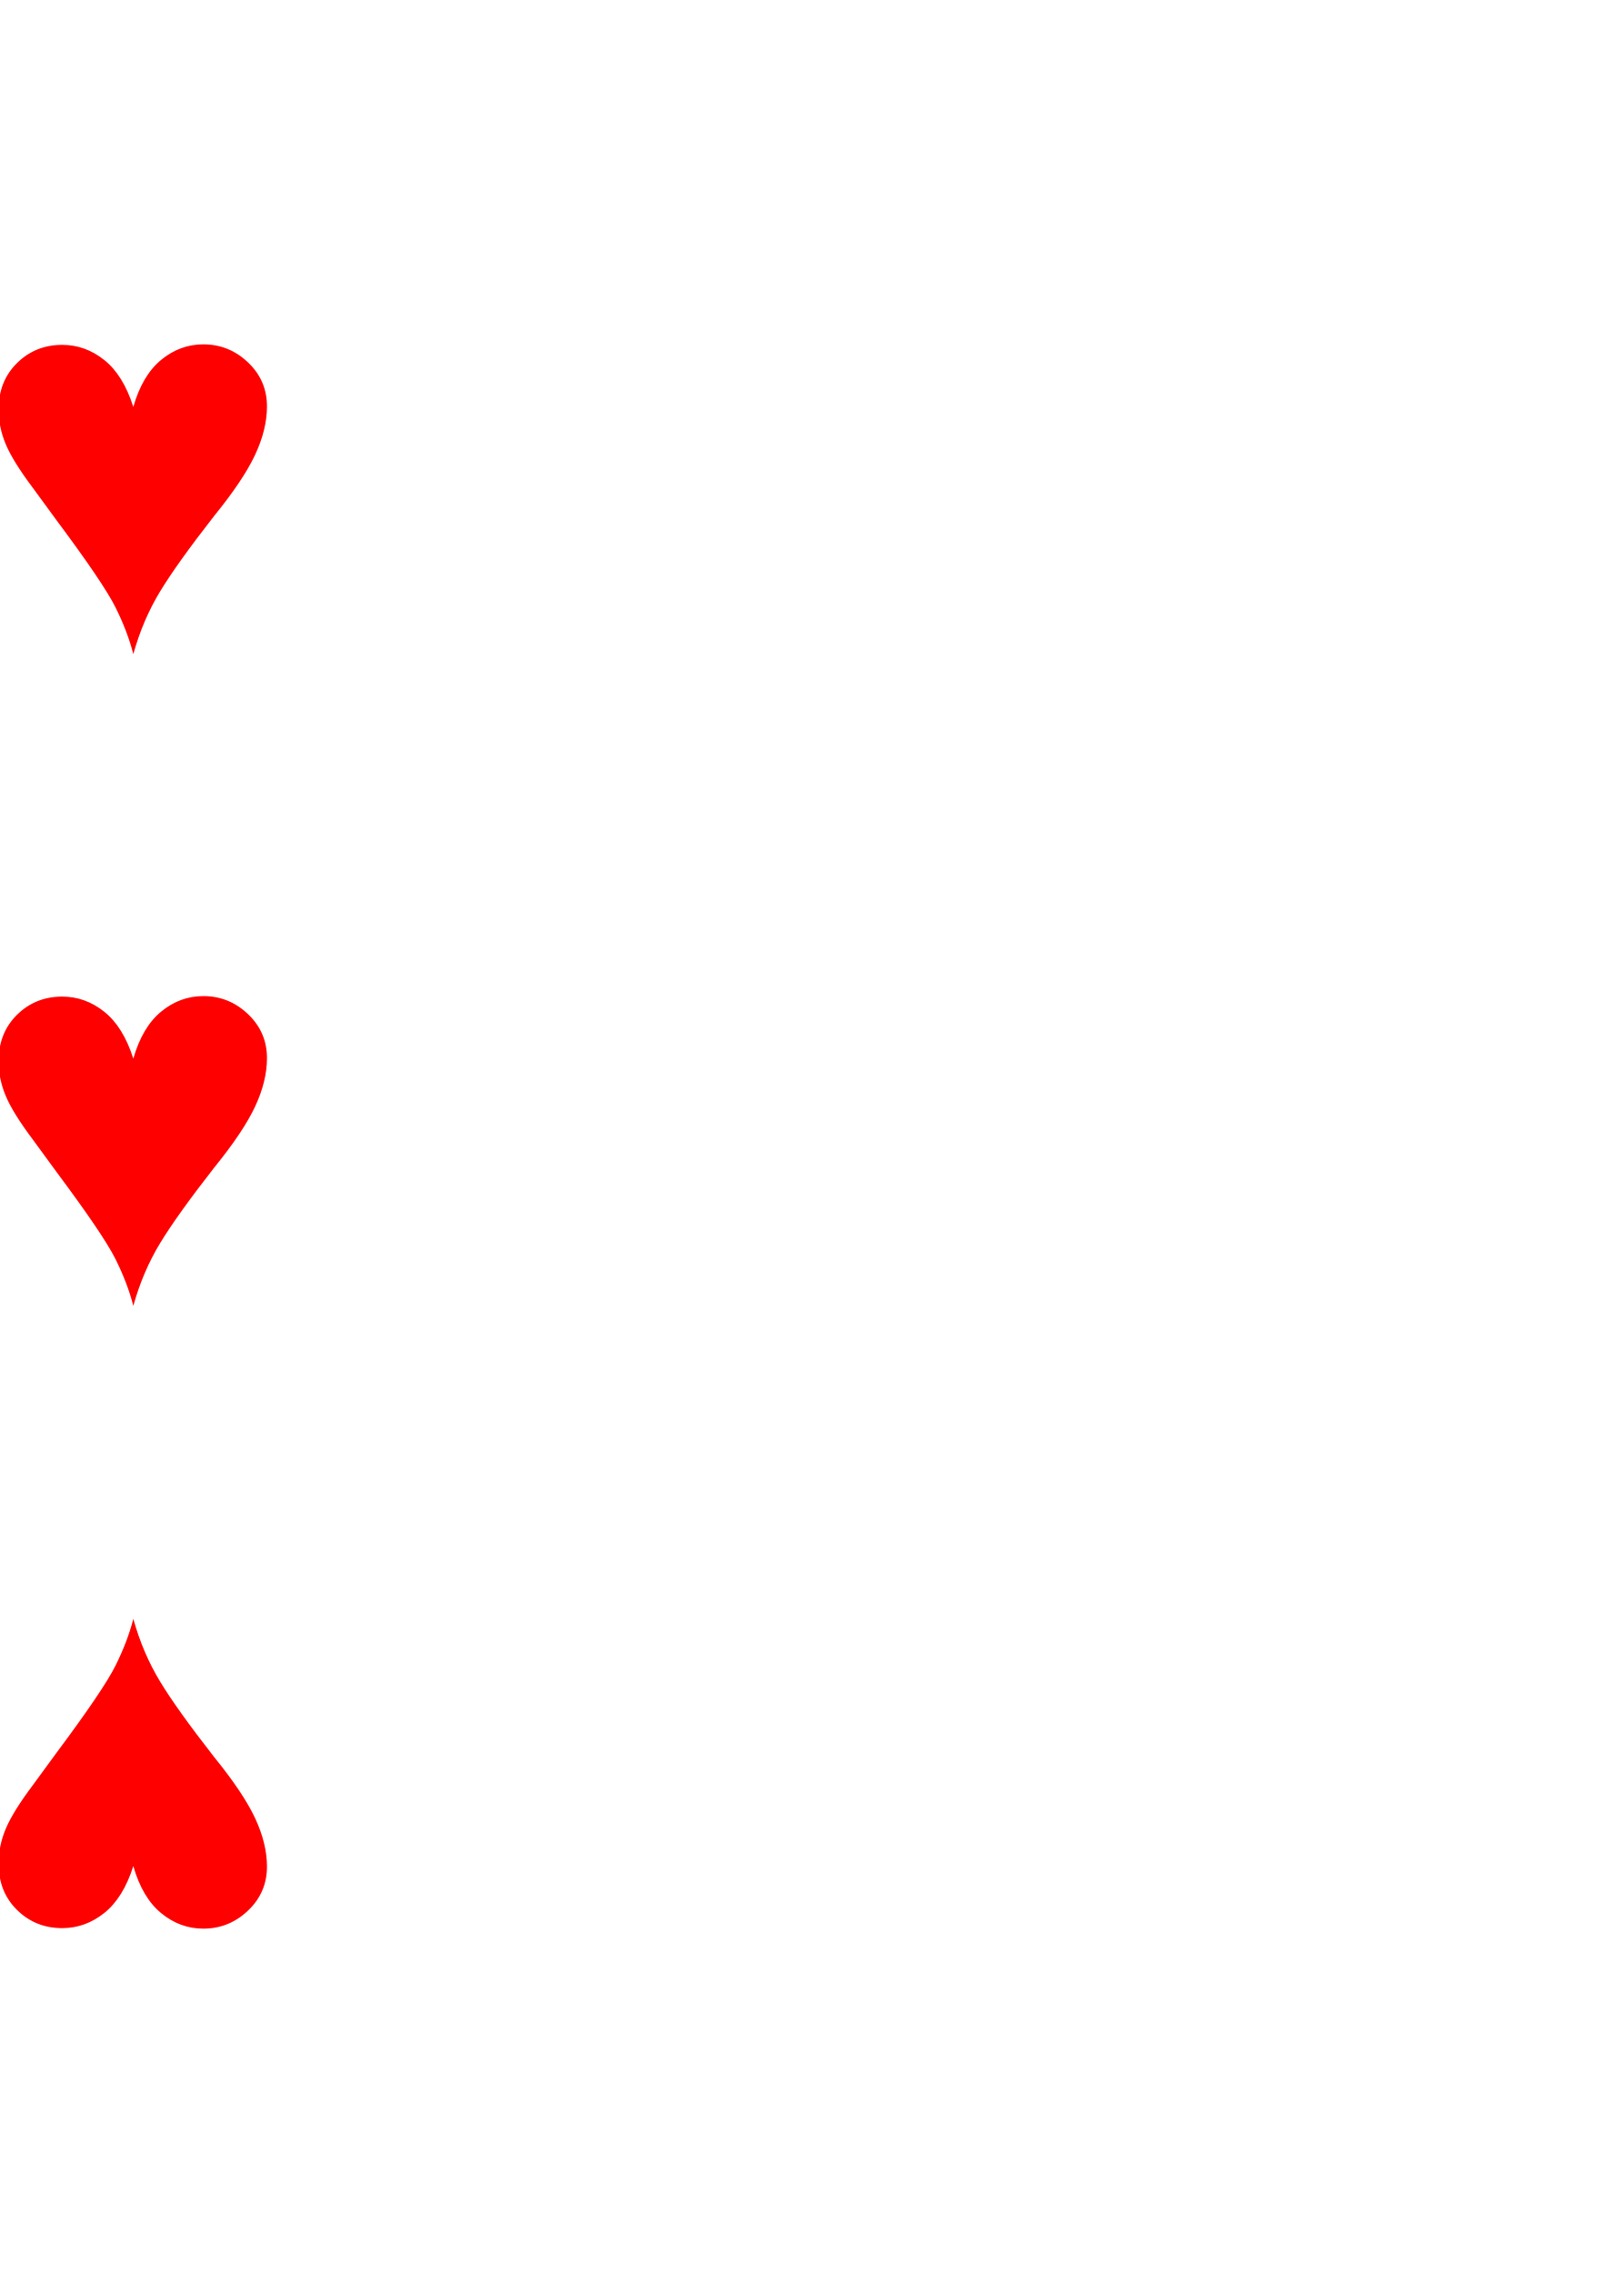
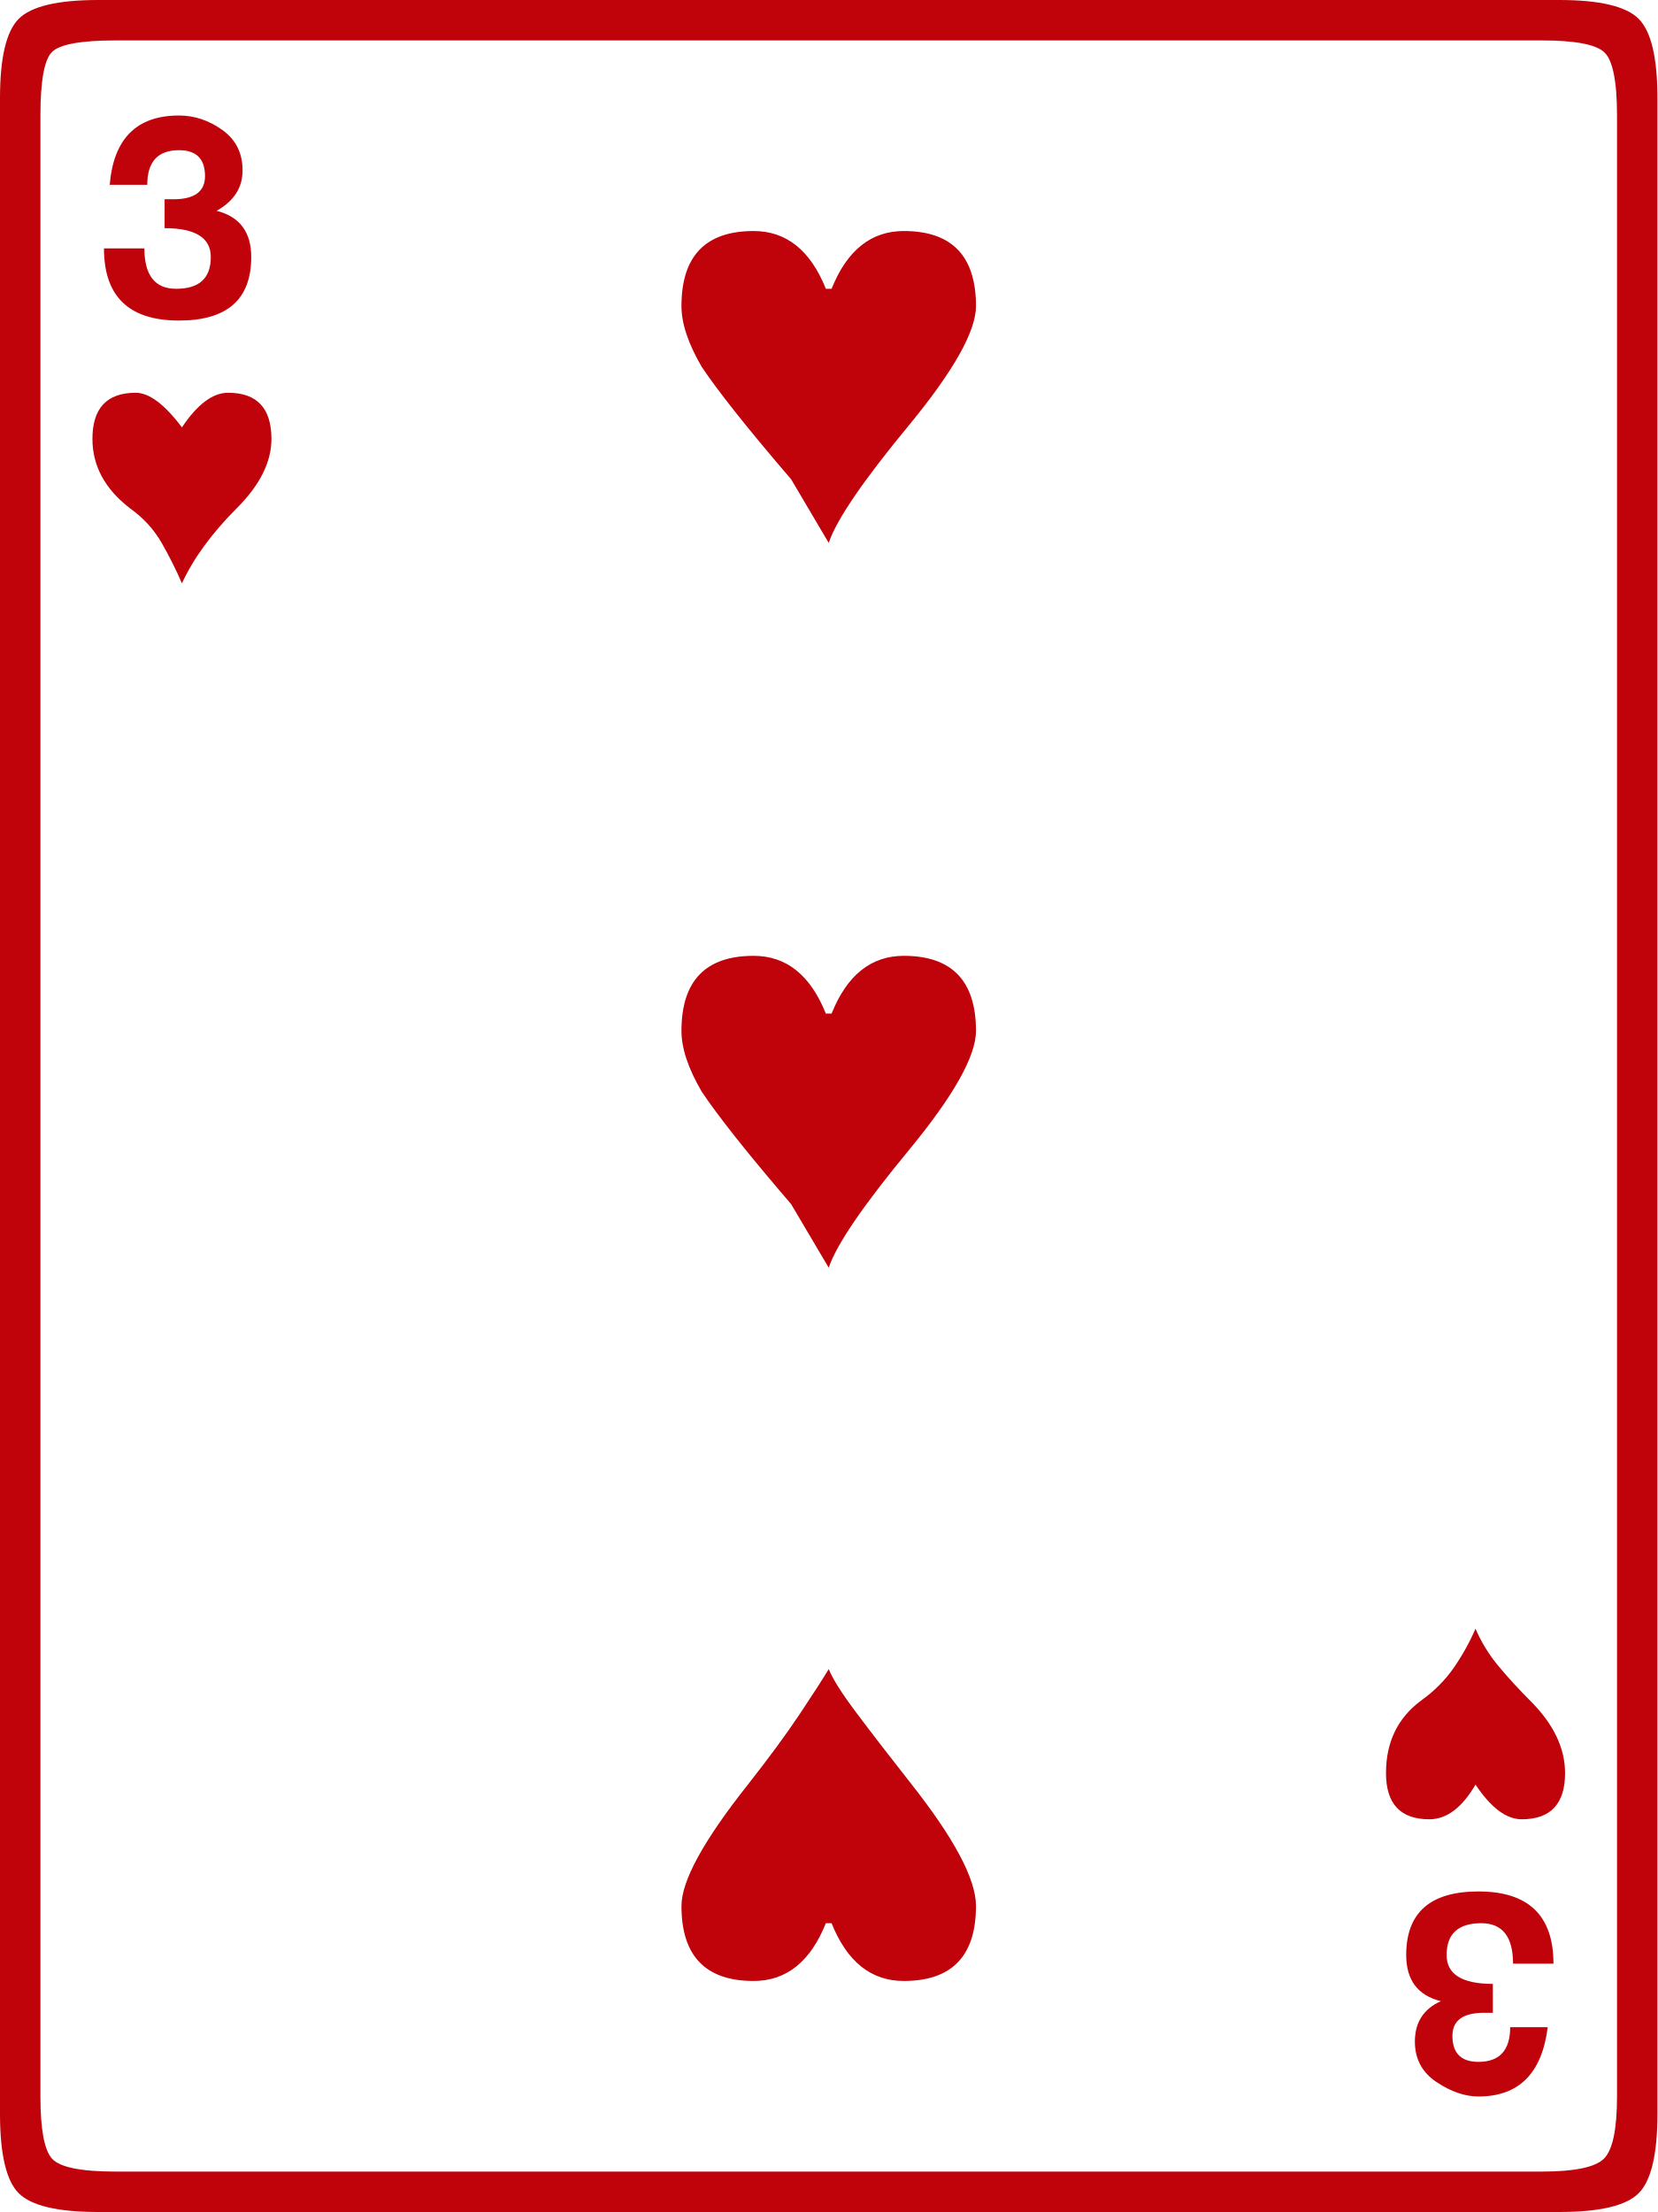
- <svg xmlns="http://www.w3.org/2000/svg" xmlns:xlink="http://www.w3.org/1999/xlink" width="747.347" height="1046.286" id="svg2" version="1.0">
-   <defs id="defs4">
-     </defs>
-   <g id="layer1" transform="translate(2.244899,-0.6479052)">
-     <g id="g2775" transform="translate(-2.040797,-11.71427)">
-       <g id="g2797">
-         <g id="g2751" transform="translate(2.768269,0.6819287)" style="fill:#ff0000">
-           <text xml:space="preserve" style="font-size:144px;font-style:normal;font-weight:normal;text-align:center;text-anchor:middle;fill:#ff0000;fill-opacity:1;stroke:none;stroke-width:1px;stroke-linecap:butt;stroke-linejoin:miter;stroke-opacity:1;font-family:Arial" x="58.807" y="158.362" id="text2396">
-             <tspan style="font-style:normal;font-variant:normal;font-weight:normal;font-stretch:normal;text-align:center;text-anchor:middle;fill:#ff0000;font-family:Arial Narrow;-inkscape-font-specification:Arial Narrow" id="tspan2398" x="58.807" y="158.362">3</tspan>
-           </text>
-           <text id="text2702" y="298.362" x="62.779" style="font-size:144px;font-style:normal;font-weight:normal;text-align:center;text-anchor:middle;fill:#ff0000;fill-opacity:1;stroke:none;stroke-width:1px;stroke-linecap:butt;stroke-linejoin:miter;stroke-opacity:1;font-family:Arial" xml:space="preserve">
-             <tspan y="298.362" x="62.779" id="tspan2704" style="font-style:normal;font-variant:normal;font-weight:normal;font-stretch:normal;text-align:center;text-anchor:middle;fill:#ff0000;font-family:Arial Narrow;-inkscape-font-specification:Arial Narrow">♥</tspan>
-           </text>
-         </g>
-         <use x="0" y="0" xlink:href="#g2751" id="use2757" transform="matrix(-1,0,0,-1,746.9388,1071.01)" width="747.347" height="1046.286" />
-       </g>
-       <g id="g2392" transform="translate(81.97021,0)">
-         <text id="text2783" y="310.639" x="291.499" style="font-size:250px;font-style:normal;font-weight:normal;text-align:center;text-anchor:middle;fill:#ff0000;fill-opacity:1;stroke:none;stroke-width:1px;stroke-linecap:butt;stroke-linejoin:miter;stroke-opacity:1;font-family:Arial" xml:space="preserve">
-           <tspan y="310.639" x="291.499" id="tspan2785">♥</tspan>
-         </text>
-         <use height="1046.286" width="747.347" transform="matrix(1,0,0,-1,-2.8710935e-7,1071.01)" id="use2805" xlink:href="#text2783" y="0" x="0" />
-         <use transform="translate(-2.8710935e-7,300)" height="1046.286" width="747.347" id="use2835" xlink:href="#text2783" y="0" x="0" />
-       </g>
+ <svg xmlns="http://www.w3.org/2000/svg" xmlns:xlink="http://www.w3.org/1999/xlink" width="495.938pt" height="661.828pt" viewBox="0 0 495.938 661.828" version="1.1" id="svg15331">
+   <defs id="defs15312">
+     <g id="g15307">
+       <symbol overflow="visible" id="glyph0-0">
+         <path style="stroke:none" d="" id="path15295" />
+       </symbol>
+       <symbol overflow="visible" id="glyph0-1">
+         <path style="stroke:none" d="" id="path15298" />
+       </symbol>
+       <symbol overflow="visible" id="glyph1-0">
+         <path style="stroke:none" d="M 82.078,0 V -616.891 H 436.312 V 0 Z M 126.141,-44.062 H 393.125 V -572.828 H 126.141 Z m 0,0" id="path15301" />
+       </symbol>
+       <symbol overflow="visible" id="glyph1-1">
+         <path style="stroke:none" d="M 73.438,0 C 61.344,0 53.418,-1.867 49.672,-5.609 45.93,-9.355 44.062,-17.281 44.062,-29.375 v -603.078 c 0,-12.09 1.867,-20.008 5.609,-23.75 3.746,-3.746 11.672,-5.625 23.766,-5.625 H 510.625 c 12.09,0 20.008,1.879 23.75,5.625 3.746,3.742 5.625,11.66 5.625,23.75 V -29.375 c 0,12.094 -1.879,20.02 -5.625,23.766 C 530.633,-1.867 522.715,0 510.625,0 Z m 5.188,-12.094 h 426.812 c 9.789,0 15.984,-1.297 18.578,-3.891 2.59,-2.59 3.891,-8.785 3.891,-18.578 v -592.703 c 0,-10.363 -1.301,-16.695 -3.891,-19 -2.594,-2.309 -8.789,-3.469 -18.578,-3.469 H 78.625 c -10.367,0 -16.707,1.16 -19.016,3.469 -2.305,2.305 -3.453,8.637 -3.453,19 V -34.562 c 0,9.793 1.148,15.988 3.453,18.578 2.309,2.594 8.648,3.891 19.016,3.891 z m 19,-553.828 c -14.969,0 -22.453,-7.195 -22.453,-21.594 h 12.094 c 0,8.062 3.164,12.094 9.5,12.094 6.914,0 10.375,-3.164 10.375,-9.5 0,-5.758 -4.613,-8.641 -13.828,-8.641 v -8.641 h 2.594 c 6.332,0 9.5,-2.305 9.5,-6.922 0,-5.176 -2.598,-7.766 -7.781,-7.766 -6.336,0 -9.5,3.457 -9.5,10.359 H 76.891 c 1.152,-13.82 8.066,-20.734 20.734,-20.734 4.613,0 8.938,1.445 12.969,4.328 4.027,2.875 6.047,6.91 6.047,12.094 0,5.18 -2.598,9.211 -7.781,12.094 6.914,1.73 10.375,6.34 10.375,13.828 0,12.668 -7.207,19 -21.609,19 z m 194.406,66.531 -11.234,-19.016 c -6.906,-8.059 -12.523,-14.828 -16.844,-20.297 -4.324,-5.465 -7.637,-9.93 -9.938,-13.391 -4.031,-6.914 -6.047,-12.961 -6.047,-18.141 0,-14.977 7.195,-22.469 21.594,-22.469 9.789,0 16.992,5.762 21.609,17.281 h 1.719 c 4.613,-11.52 11.816,-17.281 21.609,-17.281 14.395,0 21.594,7.492 21.594,22.469 0,7.48 -6.629,19.289 -19.875,35.422 -13.824,16.699 -21.887,28.508 -24.188,35.422 z M 98.5,-487.297 c -1.73,-4.027 -3.754,-8.062 -6.062,-12.094 -2.305,-4.027 -5.473,-7.488 -9.5,-10.375 -7.48,-5.758 -11.219,-12.672 -11.219,-20.734 0,-9.207 4.316,-13.812 12.953,-13.812 4.027,0 8.641,3.457 13.828,10.359 4.602,-6.902 9.207,-10.359 13.812,-10.359 8.645,0 12.969,4.605 12.969,13.812 0,6.918 -3.461,13.832 -10.375,20.734 -7.48,7.492 -12.949,14.98 -16.406,22.469 z m 193.531,204.766 -11.234,-19 c -6.906,-8.059 -12.523,-14.828 -16.844,-20.297 -4.324,-5.477 -7.637,-9.945 -9.938,-13.406 -4.031,-6.902 -6.047,-12.953 -6.047,-18.141 0,-14.977 7.195,-22.469 21.594,-22.469 9.789,0 16.992,5.762 21.609,17.281 h 1.719 c 4.613,-11.52 11.816,-17.281 21.609,-17.281 14.395,0 21.594,7.492 21.594,22.469 0,7.492 -6.629,19.301 -19.875,35.422 -13.824,16.711 -21.887,28.52 -24.188,35.422 z M 471.75,-117.5 c -8.648,0 -12.969,-4.609 -12.969,-13.828 0,-9.215 3.457,-16.414 10.375,-21.594 4.027,-2.883 7.336,-6.195 9.922,-9.938 2.59,-3.746 4.754,-7.641 6.484,-11.672 1.727,4.031 4.031,7.777 6.906,11.234 2.883,3.461 6.055,6.918 9.516,10.375 6.914,6.906 10.375,14.105 10.375,21.594 0,9.219 -4.324,13.828 -12.969,13.828 -4.605,0 -9.215,-3.457 -13.828,-10.375 -4.031,6.918 -8.637,10.375 -13.812,10.375 z m -202.188,48.375 c -14.398,0 -21.594,-7.484 -21.594,-22.453 0,-7.488 6.625,-19.586 19.875,-36.297 6.332,-8.059 11.516,-15.113 15.547,-21.156 4.027,-6.051 6.91,-10.52 8.641,-13.406 1.152,2.887 3.891,7.211 8.203,12.969 4.32,5.762 9.648,12.676 15.984,20.734 13.246,16.699 19.875,29.086 19.875,37.156 0,14.969 -7.199,22.453 -21.594,22.453 -9.793,0 -16.996,-5.758 -21.609,-17.281 h -1.719 C 286.555,-74.883 279.352,-69.125 269.562,-69.125 Z m 216.875,34.562 c -4.031,0 -8.211,-1.438 -12.531,-4.312 -4.324,-2.883 -6.484,-6.914 -6.484,-12.094 0,-5.758 2.594,-9.797 7.781,-12.109 -6.918,-1.715 -10.375,-6.32 -10.375,-13.812 0,-12.676 7.203,-19.016 21.609,-19.016 14.965,0 22.453,7.207 22.453,21.609 h -12.094 c 0,-8.07 -3.168,-12.109 -9.5,-12.109 -6.918,0 -10.375,3.176 -10.375,9.516 0,5.762 4.609,8.641 13.828,8.641 v 8.641 h -2.594 c -6.336,0 -9.5,2.305 -9.5,6.906 0,5.188 2.594,7.781 7.781,7.781 6.332,0 9.5,-3.457 9.5,-10.375 h 11.234 c -1.73,13.824 -8.645,20.734 -20.734,20.734 z m 0,0" id="path15304" />
+       </symbol>
    </g>
+     <clipPath id="clip1">
+       <path d="M 0,0 H 651.969 V 793.699 H 0 Z m 0,0" id="path15309" />
+     </clipPath>
+   </defs>
+   <g style="fill:#C0020A;fill-opacity:1" id="g15320" transform="translate(-77.8514,-59.36285)">
+     <use xlink:href="#glyph0-1" x="32.513" y="735.392" id="use15318" width="100%" height="100%" />
+   </g>
+   <g style="fill:#C0020A;fill-opacity:1" id="g15324" transform="translate(-77.8514,-59.36285)">
+     <use xlink:href="#glyph0-1" x="324.397" y="735.392" id="use15322" width="100%" height="100%" />
+   </g>
+   <g style="fill:#C0020A;fill-opacity:1" id="g15328" transform="translate(-77.8514,-59.36285)">
+     <use xlink:href="#glyph1-1" x="33.789" y="721.191" id="use15326" width="100%" height="100%" />
  </g>
</svg>
